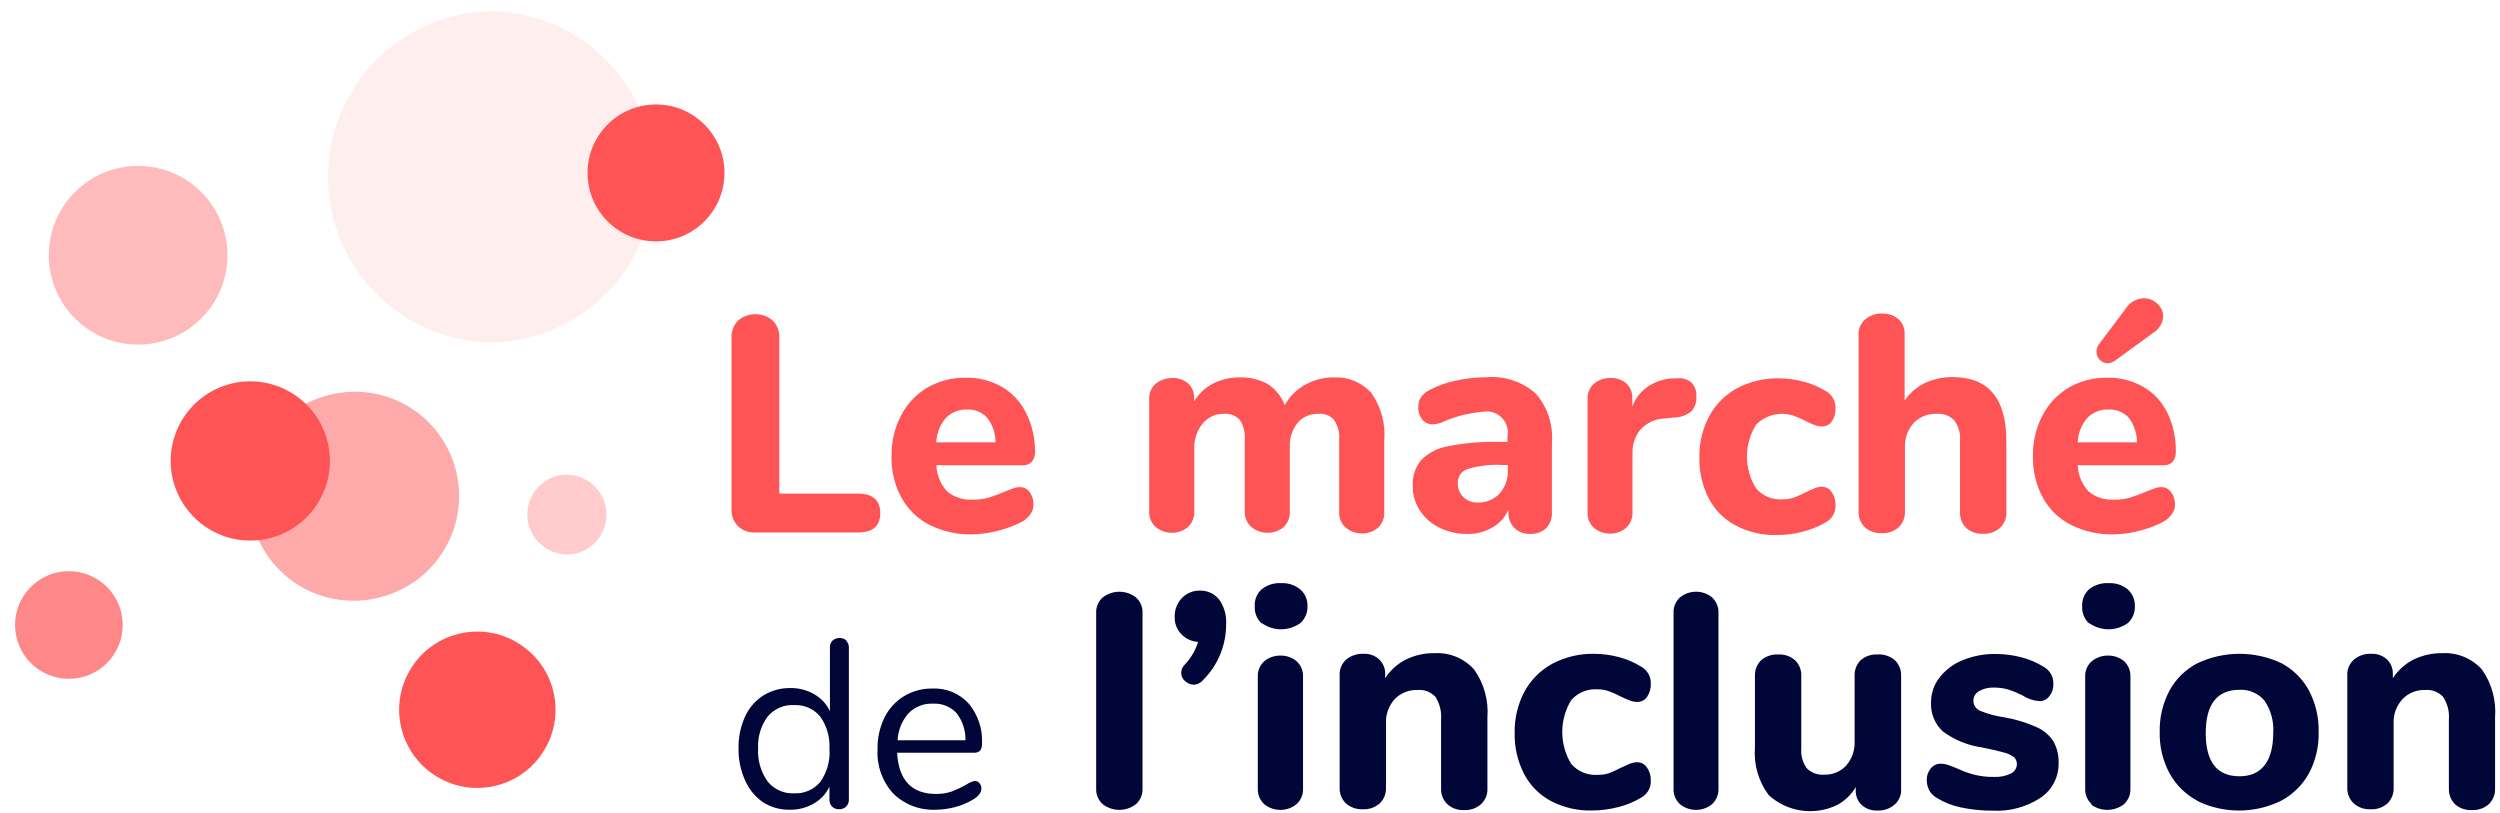
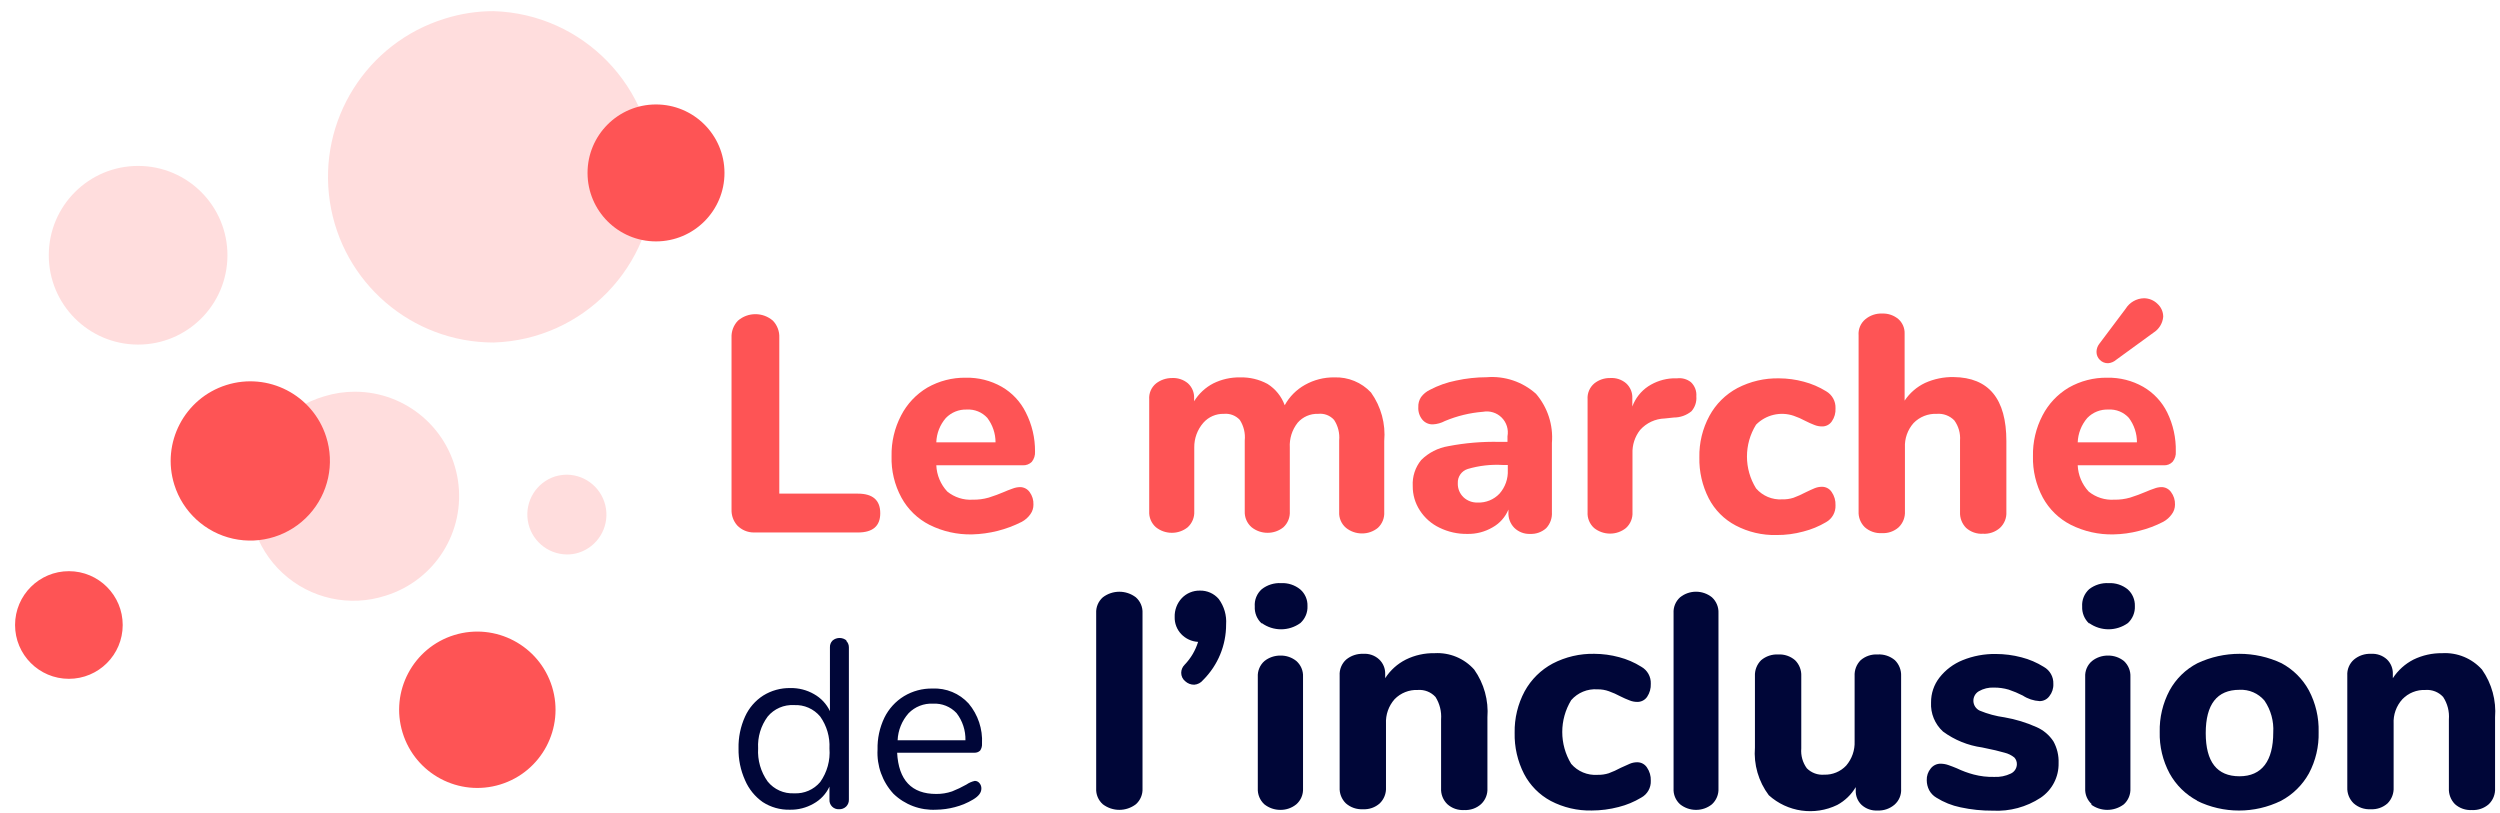
<svg xmlns="http://www.w3.org/2000/svg" width="157" height="51" preserveAspectRatio="xMinYMin meet" fill="none">
  <path d="M46.3 33a1.43 1.43 0 01-.36-1V21.21a1.45 1.45 0 01.4-1.07 1.68 1.68 0 012.2 0c.274.287.419.674.4 1.07V31h4.93c.94 0 1.41.41 1.41 1.23 0 .81-.47 1.21-1.41 1.21h-6.53A1.45 1.45 0 0146.3 33z" fill="#FE5455" />
  <path fill-rule="evenodd" clip-rule="evenodd" d="M64.9 31.69a1.24 1.24 0 00-.24-.79.74.74 0 00-.61-.31 1.38 1.38 0 00-.45.09l-.116.043a4.723 4.723 0 00-.394.157c-.327.14-.66.264-1 .37a3.407 3.407 0 01-1 .13 2.31 2.31 0 01-1.6-.51 2.58 2.58 0 01-.69-1.65h5.43a.74.74 0 00.57-.22.94.94 0 00.2-.64 5.31 5.31 0 00-.58-2.46 3.8 3.8 0 00-1.51-1.61 4.39 4.39 0 00-2.26-.57 4.731 4.731 0 00-2.41.62 4.35 4.35 0 00-1.65 1.75 5.291 5.291 0 00-.6 2.56 5.13 5.13 0 00.62 2.6 4.15 4.15 0 001.76 1.71 5.7 5.7 0 002.68.6 7.3 7.3 0 003.12-.79c.215-.116.4-.28.54-.48a1 1 0 00.19-.6zm-6.1-3.91a2.44 2.44 0 01.6-1.53 1.74 1.74 0 011.32-.53 1.61 1.61 0 011.28.52c.337.443.52.984.52 1.54H58.8z" fill="#FE5455" />
-   <path d="M86.1 24.65a4.56 4.56 0 01.83 3.05v4.45a1.26 1.26 0 01-.4 1 1.56 1.56 0 01-1 .35 1.59 1.59 0 01-1-.35 1.22 1.22 0 01-.43-1v-4.49a2 2 0 00-.32-1.29 1.16 1.16 0 00-1-.38 1.62 1.62 0 00-1.29.56 2.31 2.31 0 00-.49 1.56v4a1.26 1.26 0 01-.4 1 1.56 1.56 0 01-1 .35 1.59 1.59 0 01-1-.35 1.25 1.25 0 01-.43-1v-4.45a2 2 0 00-.31-1.29 1.2 1.2 0 00-1-.38 1.65 1.65 0 00-1.29.56 2.31 2.31 0 00-.57 1.56v4a1.27 1.27 0 01-.41 1 1.57 1.57 0 01-1 .35 1.59 1.59 0 01-1-.35 1.24 1.24 0 01-.42-1v-7.03a1.18 1.18 0 01.43-1 1.63 1.63 0 011-.34c.363-.02.72.098 1 .33.264.24.407.584.39.94v.19a3.07 3.07 0 011.2-1.12 3.652 3.652 0 011.68-.38c.603-.018 1.2.124 1.73.41.5.313.88.785 1.08 1.34a3.261 3.261 0 011.27-1.28 3.66 3.66 0 011.85-.47 3 3 0 012.3.95z" fill="#FE5455" />
+   <path d="M86.1 24.65a4.56 4.56 0 01.83 3.05v4.45a1.26 1.26 0 01-.4 1 1.56 1.56 0 01-1 .35 1.59 1.59 0 01-1-.35 1.22 1.22 0 01-.43-1v-4.49a2 2 0 00-.32-1.29 1.16 1.16 0 00-1-.38 1.62 1.62 0 00-1.29.56 2.31 2.31 0 00-.49 1.56v4a1.26 1.26 0 01-.4 1 1.56 1.56 0 01-1 .35 1.59 1.59 0 01-1-.35 1.25 1.25 0 01-.43-1v-4.45a2 2 0 00-.31-1.29 1.2 1.2 0 00-1-.38 1.65 1.65 0 00-1.29.56 2.31 2.31 0 00-.57 1.56v4a1.27 1.27 0 01-.41 1 1.57 1.57 0 01-1 .35 1.59 1.59 0 01-1-.35 1.24 1.24 0 01-.42-1v-7.03a1.18 1.18 0 01.43-1 1.63 1.63 0 011-.34c.363-.02.72.098 1 .33.264.24.407.584.39.94v.19a3.07 3.07 0 011.2-1.12 3.65 3.65 0 011.68-.38 3.43 3.43 0 011.73.41c.5.313.88.785 1.08 1.34a3.26 3.26 0 011.27-1.28 3.66 3.66 0 011.85-.47 3 3 0 012.3.95z" fill="#FE5455" />
  <path fill-rule="evenodd" clip-rule="evenodd" d="M97.46 27.82a4.21 4.21 0 00-1-3.09 4.14 4.14 0 00-3.1-1.04 9.101 9.101 0 00-1.92.21 6.005 6.005 0 00-1.64.58 1.492 1.492 0 00-.56.46 1.06 1.06 0 00-.17.63c-.017.282.072.56.25.78a.82.82 0 00.67.3 1.79 1.79 0 00.75-.21 7.763 7.763 0 012.39-.58 1.32 1.32 0 011.54 1.54v.35h-.5a15.13 15.13 0 00-3.22.27 3.14 3.14 0 00-1.7.87 2.37 2.37 0 00-.53 1.63 2.75 2.75 0 00.45 1.54 3 3 0 001.23 1.08c.544.266 1.144.4 1.75.39a3 3 0 001.58-.41 2.28 2.28 0 001-1.12v.15a1.3 1.3 0 00.37 1 1.35 1.35 0 001 .38 1.41 1.41 0 001-.36 1.34 1.34 0 00.36-1v-4.35zm-2.77 1.7a2.09 2.09 0 01-.52 1.48 1.79 1.79 0 01-1.37.56 1.24 1.24 0 01-.89-.33 1.16 1.16 0 01-.36-.88.89.89 0 01.63-.9 6.433 6.433 0 012.18-.25h.33v.32z" fill="#FE5455" />
-   <path d="M106.19 24c.243.23.368.557.34.89.03.343-.082.683-.31.94-.311.253-.699.39-1.1.39l-.57.06A2.16 2.16 0 00103 27a2.25 2.25 0 00-.48 1.48v3.68c.023.378-.128.747-.41 1a1.57 1.57 0 01-1 .35 1.6 1.6 0 01-1-.35 1.24 1.24 0 01-.41-1v-7.08a1.2 1.2 0 01.42-1 1.55 1.55 0 011-.34 1.4 1.4 0 011 .33c.264.24.407.584.39.94v.52a2.6 2.6 0 011-1.27c.458-.298.985-.47 1.53-.5h.27a1.17 1.17 0 01.88.24zm2.81 9a3.998 3.998 0 01-1.69-1.7 5.4 5.4 0 01-.59-2.58 5.25 5.25 0 01.63-2.6 4.3 4.3 0 011.76-1.75 5.418 5.418 0 012.62-.61 5.99 5.99 0 011.55.21c.494.13.965.332 1.4.6.38.219.608.631.59 1.07.017.291-.064.58-.23.82a.72.72 0 01-.61.32 1.284 1.284 0 01-.48-.09 5.706 5.706 0 01-.58-.26 4.777 4.777 0 00-.73-.32 2.29 2.29 0 00-2.36.56 3.79 3.79 0 000 4c.409.474 1.016.73 1.64.69a2.17 2.17 0 00.71-.1c.261-.097.514-.21.76-.34.24-.12.43-.2.57-.26.149-.062.309-.092.47-.09a.72.72 0 01.6.33c.168.243.252.535.24.83.019.436-.209.846-.59 1.06a5.437 5.437 0 01-1.43.59 6.271 6.271 0 01-1.69.22A5.24 5.24 0 01109 33zm17-5.3v4.45c.022.376-.125.743-.4 1a1.48 1.48 0 01-1.07.37 1.46 1.46 0 01-1.06-.37 1.33 1.33 0 01-.38-1v-4.49a1.893 1.893 0 00-.36-1.26 1.38 1.38 0 00-1.1-.41 1.911 1.911 0 00-1.46.58 2.164 2.164 0 00-.54 1.54v4a1.3 1.3 0 01-.39 1 1.46 1.46 0 01-1.06.37 1.48 1.48 0 01-1.07-.37 1.3 1.3 0 01-.39-1V21.06a1.19 1.19 0 01.41-1 1.57 1.57 0 011.09-.37 1.49 1.49 0 011 .35c.261.233.404.57.39.92v4.2a3.191 3.191 0 011.28-1.11 4.172 4.172 0 011.8-.37c2.207.027 3.31 1.367 3.31 4.02z" fill="#FE5455" />
-   <path fill-rule="evenodd" clip-rule="evenodd" d="M131.87 22.6a.7.7 0 00.52.21.861.861 0 00.5-.21l2.35-1.71c.349-.219.575-.59.61-1 0-.309-.131-.603-.36-.81a1.22 1.22 0 00-.85-.35 1.39 1.39 0 00-1.15.66l-1.66 2.21a.837.837 0 00-.17.5.692.692 0 00.21.5zm4.47 8.3c.171.227.26.506.25.79a1 1 0 01-.2.6c-.141.2-.325.364-.54.48-.482.25-.993.44-1.52.57-.523.136-1.06.21-1.6.22a5.7 5.7 0 01-2.68-.6 4.149 4.149 0 01-1.76-1.71 5.235 5.235 0 01-.62-2.6c-.019-.89.188-1.77.6-2.56a4.35 4.35 0 011.65-1.75 4.73 4.73 0 012.41-.62 4.389 4.389 0 012.26.57 3.797 3.797 0 011.51 1.61c.375.765.56 1.609.54 2.46a.89.89 0 01-.2.64.71.71 0 01-.57.22h-5.39c.026.615.271 1.2.69 1.65a2.31 2.31 0 001.6.51c.338.006.675-.037 1-.13.339-.106.673-.23 1-.37a5.52 5.52 0 01.52-.2c.14-.056.289-.086.44-.09a.73.73 0 01.61.31zm-5.26-4.65a2.499 2.499 0 00-.6 1.53h3.72a2.538 2.538 0 00-.51-1.54 1.6 1.6 0 00-1.28-.52 1.74 1.74 0 00-1.33.53z" fill="#FE5455" />
-   <path fill-rule="evenodd" clip-rule="evenodd" d="M53.31 40.66a.57.57 0 00-.17-.42l.03-.01a.68.68 0 00-.89 0 .57.57 0 00-.16.43v4a2.4 2.4 0 00-1-1.07 2.87 2.87 0 00-1.49-.38 3.12 3.12 0 00-1.7.47c-.5.321-.895.78-1.14 1.32a4.59 4.59 0 00-.41 2 4.67 4.67 0 00.41 2 3.22 3.22 0 001.11 1.37 3 3 0 001.7.48 2.868 2.868 0 001.49-.38 2.35 2.35 0 001-1.07v.81a.57.57 0 00.6.61.61.61 0 00.45-.17.59.59 0 00.17-.44v-9.55zM52.09 47a3.21 3.21 0 01-.58 2.11 2 2 0 01-1.64.71 2 2 0 01-1.66-.74 3.24 3.24 0 01-.6-2.08 3.07 3.07 0 01.6-2 2 2 0 011.66-.72 2 2 0 011.64.72 3.17 3.17 0 01.58 2zm9.54 2.52a.49.49 0 00-.12-.34.37.37 0 00-.29-.14c-.19.041-.37.12-.53.23-.29.164-.59.308-.9.43-.322.11-.66.164-1 .16-1.54 0-2.36-.87-2.45-2.59h4.82a.5.5 0 00.39-.13.68.68 0 00.12-.44 3.62 3.62 0 00-.84-2.52 2.89 2.89 0 00-2.27-.94 3.35 3.35 0 00-1.79.48c-.53.324-.956.793-1.23 1.35a4.38 4.38 0 00-.43 2 3.79 3.79 0 001 2.78 3.59 3.59 0 002.68 1c.395-.005.788-.06 1.17-.16a4.306 4.306 0 001.15-.48c.35-.21.52-.43.52-.69zm-5.26-3.03c.027-.63.27-1.23.69-1.7a2 2 0 011.54-.6 1.88 1.88 0 011.47.59 2.69 2.69 0 01.56 1.71h-4.26z" fill="#000638" />
-   <path d="M69.26 50.51a1.24 1.24 0 01-.42-1v-11a1.24 1.24 0 01.42-1 1.71 1.71 0 012.07 0c.286.251.44.62.42 1v11c.02.38-.134.749-.42 1a1.71 1.71 0 01-2.07 0zm7.28-12.89c.336.459.5 1.022.46 1.59a4.91 4.91 0 01-1.45 3.5.78.78 0 01-.55.29.82.82 0 01-.57-.22.67.67 0 01-.25-.53.72.72 0 01.21-.5c.393-.407.684-.9.85-1.44a1.58 1.58 0 01-1.06-.49 1.49 1.49 0 01-.41-1.07 1.66 1.66 0 01.45-1.19 1.53 1.53 0 011.13-.47 1.51 1.51 0 011.19.53z" fill="#000638" />
+   <path d="M106.19 24c.243.23.368.557.34.89.03.343-.082.683-.31.94a1.74 1.74 0 01-1.1.39l-.57.06A2.16 2.16 0 00103 27a2.25 2.25 0 00-.48 1.48v3.68c.023.379-.128.747-.41 1a1.57 1.57 0 01-1 .35 1.6 1.6 0 01-1-.35 1.24 1.24 0 01-.41-1v-7.08a1.2 1.2 0 01.42-1 1.55 1.55 0 011-.34 1.4 1.4 0 011 .33c.264.24.407.584.39.94v.52a2.6 2.6 0 011-1.27c.458-.298.985-.47 1.53-.5h.27a1.17 1.17 0 01.88.24zm2.81 9a3.997 3.997 0 01-1.69-1.7 5.4 5.4 0 01-.59-2.58 5.25 5.25 0 01.63-2.6 4.3 4.3 0 011.76-1.75 5.42 5.42 0 012.62-.61 5.999 5.999 0 011.55.21c.494.13.965.332 1.4.6.38.22.608.631.59 1.07.017.291-.064.58-.23.82a.72.72 0 01-.61.32 1.28 1.28 0 01-.48-.09 5.706 5.706 0 01-.58-.26 4.787 4.787 0 00-.73-.32 2.29 2.29 0 00-2.36.56 3.79 3.79 0 000 4 2 2 0 001.64.69 2.16 2.16 0 00.71-.1c.261-.096.514-.21.76-.34.24-.12.43-.2.57-.26.149-.061.309-.092.47-.09a.72.72 0 01.6.33c.168.243.252.535.24.83.019.436-.209.846-.59 1.06a5.434 5.434 0 01-1.43.59 6.264 6.264 0 01-1.69.22A5.238 5.238 0 01109 33zm17-5.3v4.45c.022.376-.125.743-.4 1a1.48 1.48 0 01-1.07.37 1.46 1.46 0 01-1.06-.37 1.33 1.33 0 01-.38-1v-4.49a1.893 1.893 0 00-.36-1.26 1.38 1.38 0 00-1.1-.41 1.911 1.911 0 00-1.46.58 2.164 2.164 0 00-.54 1.54v4a1.3 1.3 0 01-.39 1 1.46 1.46 0 01-1.06.37 1.48 1.48 0 01-1.07-.37 1.3 1.3 0 01-.39-1V21.06a1.19 1.19 0 01.41-1 1.57 1.57 0 011.09-.37 1.49 1.49 0 011 .35c.261.233.404.57.39.92v4.2a3.191 3.191 0 011.28-1.11 4.172 4.172 0 011.8-.37c2.207.027 3.31 1.367 3.31 4.02z" fill="#FE5455" />
+   <path fill-rule="evenodd" clip-rule="evenodd" d="M131.87 22.6c.136.14.325.216.52.21a.86.86 0 00.5-.21l2.35-1.71c.349-.219.575-.59.61-1 0-.309-.131-.603-.36-.81a1.22 1.22 0 00-.85-.35 1.39 1.39 0 00-1.15.66l-1.66 2.21a.837.837 0 00-.17.5.692.692 0 00.21.5zm4.47 8.3c.171.227.26.506.25.79a1 1 0 01-.2.6 1.58 1.58 0 01-.54.48c-.482.25-.993.44-1.52.57a6.81 6.81 0 01-1.6.22 5.698 5.698 0 01-2.68-.6 4.148 4.148 0 01-1.76-1.71 5.235 5.235 0 01-.62-2.6 5.29 5.29 0 01.6-2.56 4.35 4.35 0 011.65-1.75 4.733 4.733 0 012.41-.62 4.39 4.39 0 012.26.57 3.798 3.798 0 011.51 1.61c.375.765.56 1.609.54 2.46a.89.89 0 01-.2.64.71.71 0 01-.57.22h-5.39c.026.615.271 1.2.69 1.65a2.31 2.31 0 001.6.51 3.38 3.38 0 001-.13c.339-.106.673-.23 1-.37.17-.075.343-.142.52-.2a1.28 1.28 0 01.44-.09.73.73 0 01.61.31zm-5.26-4.65a2.5 2.5 0 00-.6 1.53h3.72a2.538 2.538 0 00-.51-1.54 1.6 1.6 0 00-1.28-.52 1.74 1.74 0 00-1.33.53z" fill="#FE5455" />
+   <path fill-rule="evenodd" clip-rule="evenodd" d="M53.31 40.66a.57.57 0 00-.17-.42l.03-.01a.68.68 0 00-.89 0 .57.57 0 00-.16.43v4a2.4 2.4 0 00-1-1.07 2.87 2.87 0 00-1.49-.38 3.12 3.12 0 00-1.7.47c-.5.321-.895.78-1.14 1.32a4.59 4.59 0 00-.41 2 4.67 4.67 0 00.41 2 3.22 3.22 0 001.11 1.37 3 3 0 001.7.48 2.868 2.868 0 001.49-.38 2.35 2.35 0 001-1.07v.81a.57.57 0 00.6.61.61.61 0 00.45-.17.59.59 0 00.17-.44v-9.55zM52.09 47a3.21 3.21 0 01-.58 2.11 2 2 0 01-1.64.71 2 2 0 01-1.66-.74 3.24 3.24 0 01-.6-2.08 3.07 3.07 0 01.6-2 2 2 0 011.66-.72 2 2 0 011.64.72 3.17 3.17 0 01.58 2zm9.54 2.52a.49.49 0 00-.12-.34.37.37 0 00-.29-.14c-.19.041-.37.12-.53.23-.29.164-.59.308-.9.43-.322.11-.66.164-1 .16-1.54 0-2.36-.87-2.45-2.59h4.82a.5.5 0 00.39-.13.68.68 0 00.12-.44 3.62 3.62 0 00-.84-2.52 2.89 2.89 0 00-2.27-.94 3.35 3.35 0 00-1.79.48 3.28 3.28 0 00-1.23 1.35 4.38 4.38 0 00-.43 2 3.79 3.79 0 001 2.78 3.59 3.59 0 002.68 1 4.84 4.84 0 001.17-.16 4.307 4.307 0 001.15-.48c.35-.21.52-.43.52-.69zm-5.26-3.03c.027-.63.27-1.23.69-1.7a2 2 0 011.54-.6 1.88 1.88 0 011.47.59 2.69 2.69 0 01.56 1.71h-4.26z" fill="#000638" />
+   <path d="M69.26 50.51a1.24 1.24 0 01-.42-1v-11a1.24 1.24 0 01.42-1 1.71 1.71 0 012.07 0c.286.251.44.62.42 1v11c.02.38-.134.749-.42 1a1.71 1.71 0 01-2.07 0zm7.28-12.89c.336.46.5 1.022.46 1.59a4.91 4.91 0 01-1.45 3.5.78.78 0 01-.55.29.82.82 0 01-.57-.22.67.67 0 01-.25-.53.72.72 0 01.21-.5c.393-.406.684-.9.85-1.44a1.58 1.58 0 01-1.06-.49 1.49 1.49 0 01-.41-1.07 1.66 1.66 0 01.45-1.19 1.53 1.53 0 011.13-.47 1.51 1.51 0 011.19.53z" fill="#000638" />
  <path fill-rule="evenodd" clip-rule="evenodd" d="M78.8 38.09a1.34 1.34 0 00.44 1.07v-.03a2.07 2.07 0 002.42 0 1.35 1.35 0 00.45-1.07 1.32 1.32 0 00-.46-1.05 1.77 1.77 0 00-1.2-.39 1.81 1.81 0 00-1.21.38 1.32 1.32 0 00-.44 1.09zm.19 11.42a1.27 1.27 0 00.41 1 1.6 1.6 0 001.01.35 1.55 1.55 0 001-.35 1.24 1.24 0 00.42-1v-7a1.24 1.24 0 00-.42-1 1.54 1.54 0 00-1-.34 1.59 1.59 0 00-1 .34 1.24 1.24 0 00-.42 1v7z" fill="#000638" />
-   <path d="M92.58 42.05a4.6 4.6 0 01.83 3v4.45a1.27 1.27 0 01-.4 1 1.46 1.46 0 01-1.06.37 1.44 1.44 0 01-1.06-.37 1.3 1.3 0 01-.39-1v-4.32a2.32 2.32 0 00-.35-1.41 1.36 1.36 0 00-1.11-.44 1.92 1.92 0 00-1.46.58 2.16 2.16 0 00-.54 1.54v4a1.3 1.3 0 01-.39 1 1.46 1.46 0 01-1.06.37 1.5 1.5 0 01-1.07-.37 1.3 1.3 0 01-.39-1v-7.03a1.25 1.25 0 01.41-1 1.59 1.59 0 011.07-.36c.368-.027.73.1 1 .35.253.238.391.573.38.92v.26c.321-.5.77-.903 1.3-1.17a3.911 3.911 0 011.8-.4 3.09 3.09 0 012.49 1.03zm4.81 8.25a4.05 4.05 0 01-1.68-1.7 5.4 5.4 0 01-.59-2.58 5.31 5.31 0 01.63-2.61 4.34 4.34 0 011.76-1.74 5.42 5.42 0 012.62-.61 5.999 5.999 0 011.55.21 5 5 0 011.39.6c.386.215.618.629.6 1.07.012.29-.068.578-.23.82a.73.73 0 01-.62.32c-.161 0-.32-.03-.47-.09a5.792 5.792 0 01-.59-.26 5.212 5.212 0 00-.72-.32 2.003 2.003 0 00-.72-.12 2 2 0 00-1.65.68 3.85 3.85 0 000 4 2 2 0 001.65.69c.241.006.481-.028.71-.1.258-.095.509-.209.75-.34l.58-.26a1.18 1.18 0 01.46-.09.72.72 0 01.61.33c.168.243.252.534.24.83a1.15 1.15 0 01-.6 1.06 5.23 5.23 0 01-1.42.59 6.75 6.75 0 01-1.69.22 5.3 5.3 0 01-2.57-.6zm8.12.21a1.243 1.243 0 01-.41-1v-11a1.243 1.243 0 01.41-1 1.6 1.6 0 011-.35 1.57 1.57 0 011 .35c.279.256.429.622.41 1v11a1.27 1.27 0 01-.41 1 1.602 1.602 0 01-2 0zM119 41.46c.266.263.408.626.39 1v7.07a1.22 1.22 0 01-.41 1 1.53 1.53 0 01-1.07.37 1.37 1.37 0 01-1-.35 1.193 1.193 0 01-.37-.92v-.2c-.277.472-.678.86-1.16 1.12a3.88 3.88 0 01-4.3-.61 4.41 4.41 0 01-.87-3v-4.48a1.317 1.317 0 01.39-1 1.54 1.54 0 011.07-.36 1.5 1.5 0 011.06.36c.266.263.408.626.39 1V47c-.038.445.086.89.35 1.25.287.287.686.433 1.09.4a1.82 1.82 0 001.38-.57 2.21 2.21 0 00.53-1.53v-4.09a1.312 1.312 0 01.38-1 1.5 1.5 0 011.06-.36 1.54 1.54 0 011.09.36zm4.12 9.24a4.607 4.607 0 01-1.52-.61 1.204 1.204 0 01-.45-.47A1.378 1.378 0 01121 49a1.09 1.09 0 01.25-.74.78.78 0 01.62-.3c.171.002.34.032.5.09.16.06.34.12.52.2.34.163.695.294 1.06.39.418.11.848.16 1.28.15a2.17 2.17 0 001.05-.21.66.66 0 00.38-.58.6.6 0 00-.16-.43 1.562 1.562 0 00-.61-.3c-.3-.09-.76-.2-1.41-.33a5.38 5.38 0 01-2.46-1 2.309 2.309 0 01-.75-1.83 2.51 2.51 0 01.53-1.56c.38-.484.88-.86 1.45-1.09a5.32 5.32 0 012.08-.39c.547 0 1.091.07 1.62.21.495.126.967.329 1.4.6.386.215.618.629.6 1.07a1.15 1.15 0 01-.25.77.75.75 0 01-.61.31 2.148 2.148 0 01-1.06-.35 6.512 6.512 0 00-.88-.37 3.208 3.208 0 00-.93-.13 1.73 1.73 0 00-.95.23.688.688 0 00.06 1.22 6.34 6.34 0 001.56.42c.689.12 1.361.325 2 .61.432.188.8.497 1.06.89.234.418.348.892.33 1.37a2.561 2.561 0 01-1.13 2.18 5 5 0 01-3 .81 9.33 9.33 0 01-2.03-.21z" fill="#000638" />
-   <path fill-rule="evenodd" clip-rule="evenodd" d="M130.76 38.09c-.018.404.143.796.44 1.07v-.03a2.09 2.09 0 002.43 0 1.37 1.37 0 00.44-1.07c.013-.4-.152-.784-.45-1.05a1.77 1.77 0 00-1.2-.39 1.839 1.839 0 00-1.22.38 1.353 1.353 0 00-.44 1.09zm.19 11.42c-.021.38.134.749.42 1h-.07a1.72 1.72 0 002.08 0 1.27 1.27 0 00.41-1v-7a1.27 1.27 0 00-.41-1 1.56 1.56 0 00-1-.34 1.591 1.591 0 00-1 .34 1.22 1.22 0 00-.43 1v7zm5.3-.94a4.274 4.274 0 001.75 1.72h-.03a6 6 0 005.28 0 4.329 4.329 0 001.75-1.72 5.23 5.23 0 00.61-2.6 5.292 5.292 0 00-.61-2.61 4.24 4.24 0 00-1.72-1.71 6.2 6.2 0 00-5.28 0 4.18 4.18 0 00-1.75 1.71 5.296 5.296 0 00-.62 2.61 5.235 5.235 0 00.62 2.6zm5.96-4.57c.4.587.593 1.29.55 2 0 1.78-.71 2.75-2.12 2.75-1.41 0-2.12-.9-2.12-2.71s.71-2.72 2.12-2.72a1.92 1.92 0 011.57.68z" fill="#000638" />
+   <path d="M92.58 42.05a4.6 4.6 0 01.83 3v4.45a1.27 1.27 0 01-.4 1 1.46 1.46 0 01-1.06.37 1.44 1.44 0 01-1.06-.37 1.3 1.3 0 01-.39-1v-4.32a2.32 2.32 0 00-.35-1.41 1.36 1.36 0 00-1.11-.44 1.92 1.92 0 00-1.46.58 2.16 2.16 0 00-.54 1.54v4a1.3 1.3 0 01-.39 1 1.46 1.46 0 01-1.06.37 1.5 1.5 0 01-1.07-.37 1.3 1.3 0 01-.39-1v-7.03a1.25 1.25 0 01.41-1 1.59 1.59 0 011.07-.36c.368-.027.73.1 1 .35.253.238.391.573.38.92v.26c.321-.5.77-.903 1.3-1.17a3.911 3.911 0 011.8-.4 3.09 3.09 0 012.49 1.03zm4.81 8.25a4.05 4.05 0 01-1.68-1.7 5.4 5.4 0 01-.59-2.58 5.31 5.31 0 01.63-2.61 4.34 4.34 0 011.76-1.74c.808-.42 1.71-.63 2.62-.61a5.999 5.999 0 011.55.21 5 5 0 011.39.6c.386.215.618.629.6 1.07.012.29-.068.578-.23.82a.73.73 0 01-.62.32c-.161 0-.32-.03-.47-.09a5.792 5.792 0 01-.59-.26 5.212 5.212 0 00-.72-.32 2.003 2.003 0 00-.72-.12 2 2 0 00-1.65.68 3.85 3.85 0 000 4 2 2 0 001.65.69 2.16 2.16 0 00.71-.1c.258-.095.509-.209.75-.34l.58-.26a1.19 1.19 0 01.46-.09.72.72 0 01.61.33c.168.243.252.535.24.83a1.15 1.15 0 01-.6 1.06 5.23 5.23 0 01-1.42.59 6.75 6.75 0 01-1.69.22 5.3 5.3 0 01-2.57-.6zm8.12.21a1.243 1.243 0 01-.41-1v-11a1.243 1.243 0 01.41-1 1.601 1.601 0 012 0c.279.256.429.622.41 1v11a1.27 1.27 0 01-.41 1 1.57 1.57 0 01-1 .35 1.6 1.6 0 01-1-.35zM119 41.46c.266.263.408.627.39 1v7.07a1.22 1.22 0 01-.41 1 1.53 1.53 0 01-1.07.37 1.37 1.37 0 01-1-.35 1.192 1.192 0 01-.37-.92v-.2c-.277.472-.678.86-1.16 1.12a3.88 3.88 0 01-4.3-.61 4.41 4.41 0 01-.87-3v-4.48a1.317 1.317 0 01.39-1 1.54 1.54 0 011.07-.36 1.5 1.5 0 011.06.36c.266.263.408.627.39 1V47c-.038.445.086.89.35 1.25a1.38 1.38 0 001.09.4 1.82 1.82 0 001.38-.57 2.21 2.21 0 00.53-1.53v-4.09a1.312 1.312 0 01.38-1 1.5 1.5 0 011.06-.36 1.54 1.54 0 011.09.36zm4.12 9.24a4.605 4.605 0 01-1.52-.61 1.203 1.203 0 01-.45-.47A1.378 1.378 0 01121 49a1.09 1.09 0 01.25-.74.78.78 0 01.62-.3c.171.002.34.032.5.09.16.06.34.12.52.2.34.163.695.294 1.06.39.418.11.848.16 1.28.15.362.019.723-.053 1.05-.21a.66.66 0 00.38-.58.6.6 0 00-.16-.43 1.562 1.562 0 00-.61-.3c-.3-.09-.76-.2-1.41-.33a5.38 5.38 0 01-2.46-1 2.309 2.309 0 01-.75-1.83 2.51 2.51 0 01.53-1.56c.38-.484.88-.86 1.45-1.09.66-.268 1.368-.4 2.08-.39.547 0 1.091.07 1.62.21.495.126.967.329 1.4.6.386.215.618.629.6 1.07a1.15 1.15 0 01-.25.77.75.75 0 01-.61.31 2.148 2.148 0 01-1.06-.35 6.512 6.512 0 00-.88-.37 3.215 3.215 0 00-.93-.13 1.732 1.732 0 00-.95.23.688.688 0 00.06 1.22 6.34 6.34 0 001.56.42c.689.12 1.361.325 2 .61.432.188.8.497 1.06.89.234.418.348.892.33 1.37a2.561 2.561 0 01-1.13 2.18 5 5 0 01-3 .81 9.324 9.324 0 01-2.03-.21z" fill="#000638" />
+   <path fill-rule="evenodd" clip-rule="evenodd" d="M130.76 38.09c-.018.404.143.796.44 1.07v-.03a2.09 2.09 0 002.43 0 1.37 1.37 0 00.44-1.07 1.35 1.35 0 00-.45-1.05 1.77 1.77 0 00-1.2-.39 1.84 1.84 0 00-1.22.38 1.353 1.353 0 00-.44 1.09zm.19 11.42c-.021.38.134.749.42 1h-.07a1.72 1.72 0 002.08 0 1.27 1.27 0 00.41-1v-7a1.27 1.27 0 00-.41-1 1.561 1.561 0 00-1-.34 1.592 1.592 0 00-1 .34 1.22 1.22 0 00-.43 1v7zm5.3-.94a4.273 4.273 0 001.75 1.72h-.03a6 6 0 005.28 0 4.328 4.328 0 001.75-1.72 5.23 5.23 0 00.61-2.6 5.292 5.292 0 00-.61-2.61 4.24 4.24 0 00-1.72-1.71 6.2 6.2 0 00-5.28 0 4.18 4.18 0 00-1.75 1.71 5.296 5.296 0 00-.62 2.61 5.235 5.235 0 00.62 2.6zm5.96-4.57c.4.587.593 1.29.55 2 0 1.78-.71 2.75-2.12 2.75-1.41 0-2.12-.9-2.12-2.71s.71-2.72 2.12-2.72a1.92 1.92 0 011.57.68z" fill="#000638" />
  <path d="M155.87 42.05c.613.875.903 1.935.82 3v4.45a1.3 1.3 0 01-.39 1 1.48 1.48 0 01-1.07.37 1.46 1.46 0 01-1.06-.37 1.33 1.33 0 01-.38-1v-4.32a2.246 2.246 0 00-.36-1.41 1.36 1.36 0 00-1.11-.44 1.9 1.9 0 00-1.45.58 2.12 2.12 0 00-.55 1.54v4a1.33 1.33 0 01-.38 1 1.46 1.46 0 01-1.06.37 1.48 1.48 0 01-1.07-.37 1.309 1.309 0 01-.4-1v-7.03c-.022-.38.133-.75.42-1a1.56 1.56 0 011.07-.36c.367-.024.728.102 1 .35.249.24.384.575.37.92v.26c.324-.497.772-.9 1.3-1.17a4.002 4.002 0 011.8-.4 3.12 3.12 0 012.5 1.03z" fill="#000638" />
-   <path d="M22.29 24.6a6.457 6.457 0 00-1.93.29 6.55 6.55 0 103.85 12.52 6.55 6.55 0 00-1.92-12.81z" fill="#FEA9AA" />
+   <path d="M22.29 24.6a6.46 6.46 0 00-1.93.29 6.55 6.55 0 103.85 12.52 6.55 6.55 0 00-1.92-12.81z" fill="#FDD" />
  <path d="M20.48 27.42a5 5 0 11-9.533 3.02 5 5 0 019.533-3.02z" fill="#FE5455" />
-   <path d="M31 .7a10.11 10.11 0 00-3.06.47A10.4 10.4 0 0031 21.51 10.41 10.41 0 0031 .7z" fill="#FEE" />
-   <path d="M41.19 6.56a4.3 4.3 0 10.014 8.6 4.3 4.3 0 00-.014-8.6zm-6.52 36.57a4.91 4.91 0 11-6.14-3.25 4.92 4.92 0 016.14 3.25z" fill="#FE5455" />
-   <path d="M4.33 35.87a3.38 3.38 0 10-.009 6.76 3.38 3.38 0 00.009-6.76" fill="#FE8788" />
-   <path d="M35.6 29.81c-.25.003-.5.04-.74.11a2.51 2.51 0 00.74 4.9c.25.002.5-.035.74-.11a2.51 2.51 0 00-.74-4.9" fill="#FFCBCC" />
-   <path d="M8.69 10.42a5.61 5.61 0 10-.033 11.22 5.61 5.61 0 00.033-11.22z" fill="#FBB" />
+   <path d="M31 .7a10.11 10.11 0 00-3.06.47A10.4 10.4 0 0031 21.51 10.41 10.41 0 0031 .7z" fill="#FDD" />
+   <path d="M41.19 6.56a4.3 4.3 0 10.015 8.6 4.3 4.3 0 00-.015-8.6zm-6.52 36.57a4.91 4.91 0 11-6.14-3.25 4.92 4.92 0 016.14 3.25zM4.33 35.87a3.38 3.38 0 10-.008 6.76 3.38 3.38 0 00.008-6.76" fill="#FE5455" />
+   <path d="M35.6 29.81c-.25.003-.5.04-.74.11a2.51 2.51 0 00.74 4.9c.25.002.5-.035.74-.11a2.51 2.51 0 00-.74-4.9M8.69 10.42a5.61 5.61 0 10-.033 11.22 5.61 5.61 0 00.033-11.22z" fill="#FDD" />
</svg>
